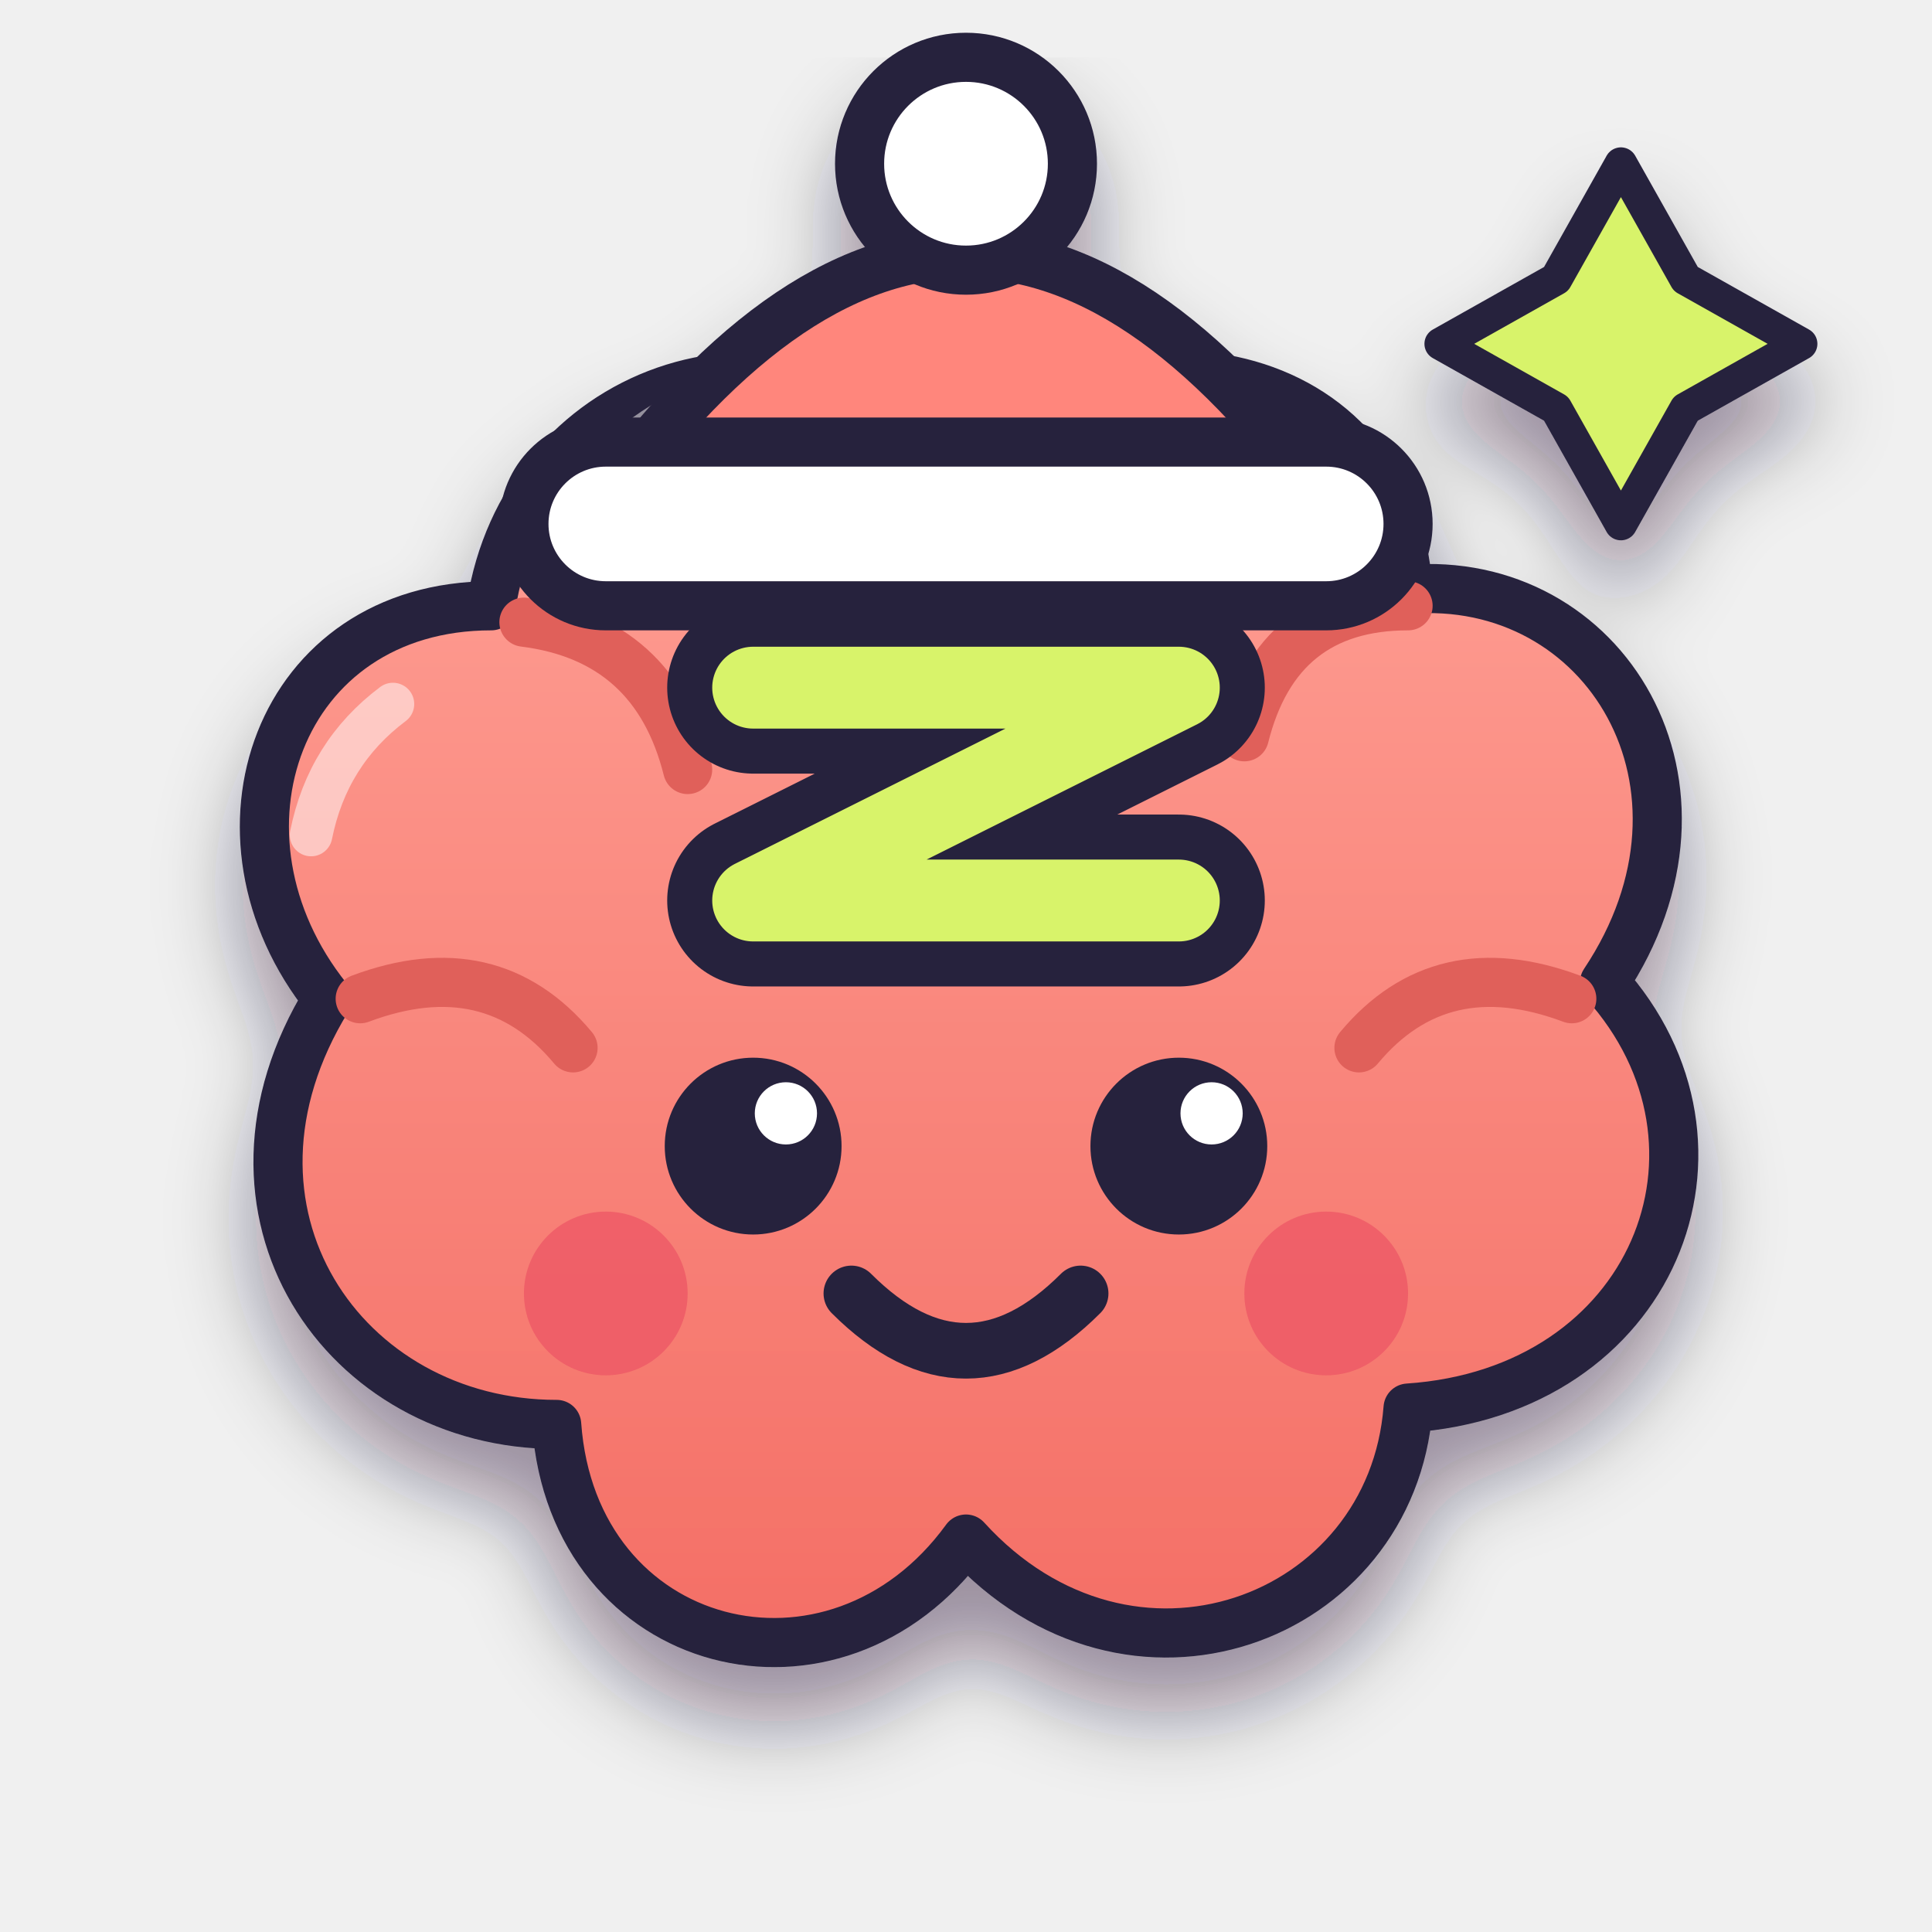
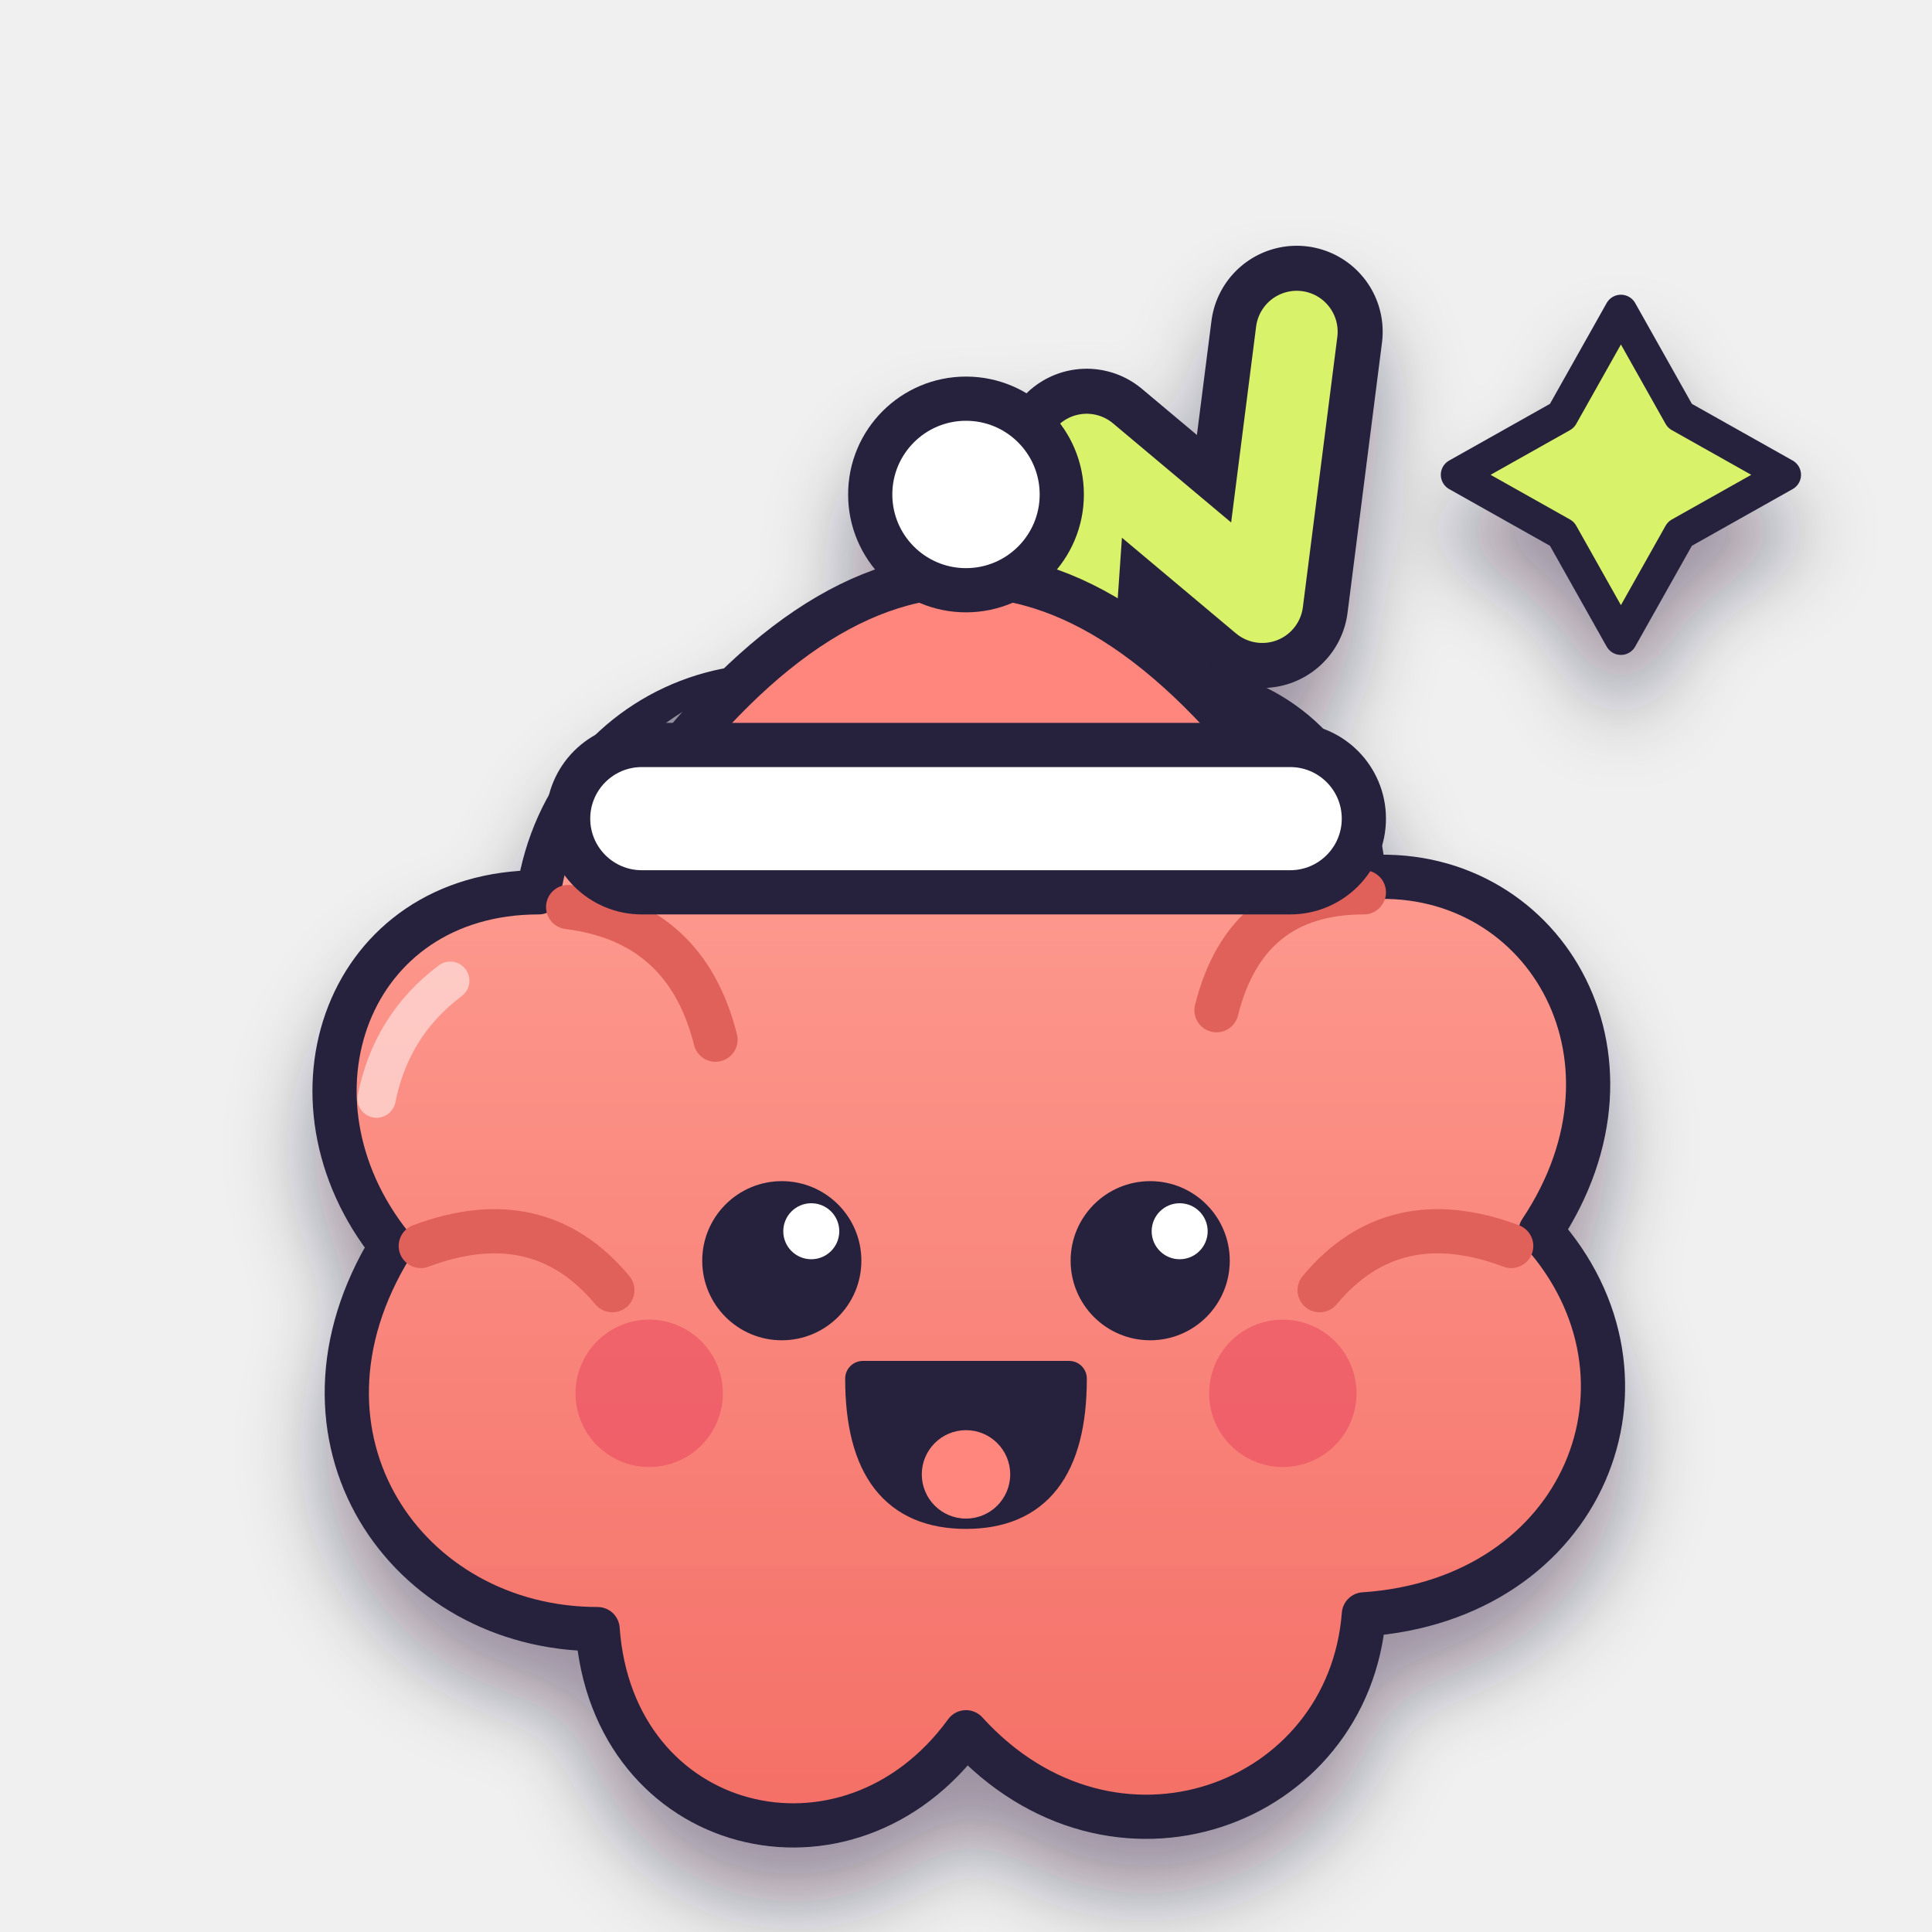
<svg xmlns="http://www.w3.org/2000/svg" viewBox="5 1 118 118" fill="none" stroke-linecap="round" stroke-linejoin="round">
  <defs>
    <linearGradient id="z-r" x1="0" y1="0" x2="0" y2="1">
      <stop offset="0" stop-color="#ffa196" />
      <stop offset="1" stop-color="#f46f66" />
    </linearGradient>
    <filter id="z-s" x="-20%" y="-20%" width="140%" height="140%">
      <feDropShadow dx="0" dy="3.5" stdDeviation="2.5" flood-color="#140c28" flood-opacity=".4" />
    </filter>
  </defs>
  <g filter="url(#z-s)">
    <g>
-       <path d="M63 29C52 19 37 25 35 38C22 38 17 52 25 62C17 75 26 88 39 88C40 102 56 106 64 95C74 106 90 100 91 87C106 86 112 71 103 61C111 49 103 36 91 37C90 23 74 20 63 29Z" fill="url(#z-r)" stroke="#28223d" stroke-width="3" />
-       <path d="M37 39q8 1 10 9M27 62q8-3 13 3M91 38q-8 0-10 8M101 62q-8-3-13 3M64 29v7" stroke="#e0605a" stroke-width="3" fill="none" />
-       <path d="M40 33q5-8 14-8" stroke="#fff" stroke-opacity=".5" stroke-width="3.4" fill="none" />
-       <path d="M24 52q1-5 5-8" stroke="#fff" stroke-opacity=".5" stroke-width="2.6" fill="none" />
-       <g class="zp">
-         <path d="M51 43H77L51 56H77" stroke="#28223d" stroke-width="10.5" fill="none" />
-         <path d="M51 43H77L51 56H77" stroke="#d8f36a" stroke-width="5" fill="none" />
+       <g transform="rotate(40 64 50)">
+         <g class="zp">
+           <path d="M64 40L56 29H70L61 15" stroke="#28223d" stroke-width="10.5" fill="none" />
+           <path d="M64 40L56 29H70L61 15" stroke="#d8f36a" stroke-width="5" fill="none" />
+         </g>
      </g>
-       <g class="bk">
-         <circle cx="51" cy="71" r="5.4" fill="#28223d" />
-         <circle cx="53" cy="69" r="1.9" fill="#fff" />
-         <circle cx="77" cy="71" r="5.4" fill="#28223d" />
-         <circle cx="79" cy="69" r="1.9" fill="#fff" />
+       <g transform="translate(64 78) scale(.9) translate(-64 -63)">
+         <path d="M63 29C52 19 37 25 35 38C22 38 17 52 25 62C17 75 26 88 39 88C40 102 56 106 64 95C74 106 90 100 91 87C106 86 112 71 103 61C111 49 103 36 91 37C90 23 74 20 63 29Z" fill="url(#z-r)" stroke="#28223d" stroke-width="3" />
+         <path d="M37 39q8 1 10 9M27 62q8-3 13 3M91 38q-8 0-10 8M101 62q-8-3-13 3M64 29v7" stroke="#e0605a" stroke-width="3" fill="none" />
+         <path d="M40 33q5-8 14-8" stroke="#fff" stroke-opacity=".5" stroke-width="3.4" fill="none" />
+         <path d="M24 52q1-5 5-8" stroke="#fff" stroke-opacity=".5" stroke-width="2.6" fill="none" />
+         <g class="bk">
+           <circle cx="51.5" cy="63" r="5.4" fill="#28223d" />
+           <circle cx="53.5" cy="61" r="1.9" fill="#fff" />
+           <circle cx="76.5" cy="63" r="5.4" fill="#28223d" />
+           <circle cx="78.5" cy="61" r="1.9" fill="#fff" />
+         </g>
+         <circle cx="42.5" cy="72" r="5" fill="#e8475f" fill-opacity=".55" />
+         <circle cx="85.5" cy="72" r="5" fill="#e8475f" fill-opacity=".55" />
+         <path d="M57 71h14q0 9-7 9t-7-9Z" fill="#28223d" stroke="#28223d" stroke-width="2.4" />
+         <circle cx="64" cy="77.5" r="3" fill="#ff867c" />
+         <path d="M41 33Q64 0 87 33Z" fill="#ff867c" stroke="#28223d" stroke-width="3" />
+         <rect x="37" y="28" width="54" height="10" rx="5" fill="#fff" stroke="#28223d" stroke-width="3" />
+         <circle cx="64" cy="11" r="6.5" fill="#fff" stroke="#28223d" stroke-width="3" />
      </g>
-       <circle cx="42" cy="80" r="5" fill="#e8475f" fill-opacity=".55" />
-       <circle cx="86" cy="80" r="5" fill="#e8475f" fill-opacity=".55" />
-       <path d="M57 80q7 7 14 0" stroke="#28223d" stroke-width="3.4" fill="none" />
-       <path d="M41 33Q64 0 87 33Z" fill="#ff867c" stroke="#28223d" stroke-width="3" />
-       <rect x="37" y="28" width="54" height="10" rx="5" fill="#fff" stroke="#28223d" stroke-width="3" />
-       <circle cx="64" cy="11" r="6.5" fill="#fff" stroke="#28223d" stroke-width="3" />
    </g>
    <g class="tw">
-       <path d="M104 11L107.96 18.04L115 22L107.96 25.96L104 33L100.04 25.96L93 22L100.04 18.04Z" fill="#d8f36a" stroke="#28223d" stroke-width="2" />
+       <path d="M104 20L107.6 26.4L114 30L107.6 33.6L104 40L100.4 33.6L94 30L100.4 26.4Z" fill="#d8f36a" stroke="#28223d" stroke-width="2" />
    </g>
  </g>
</svg>
